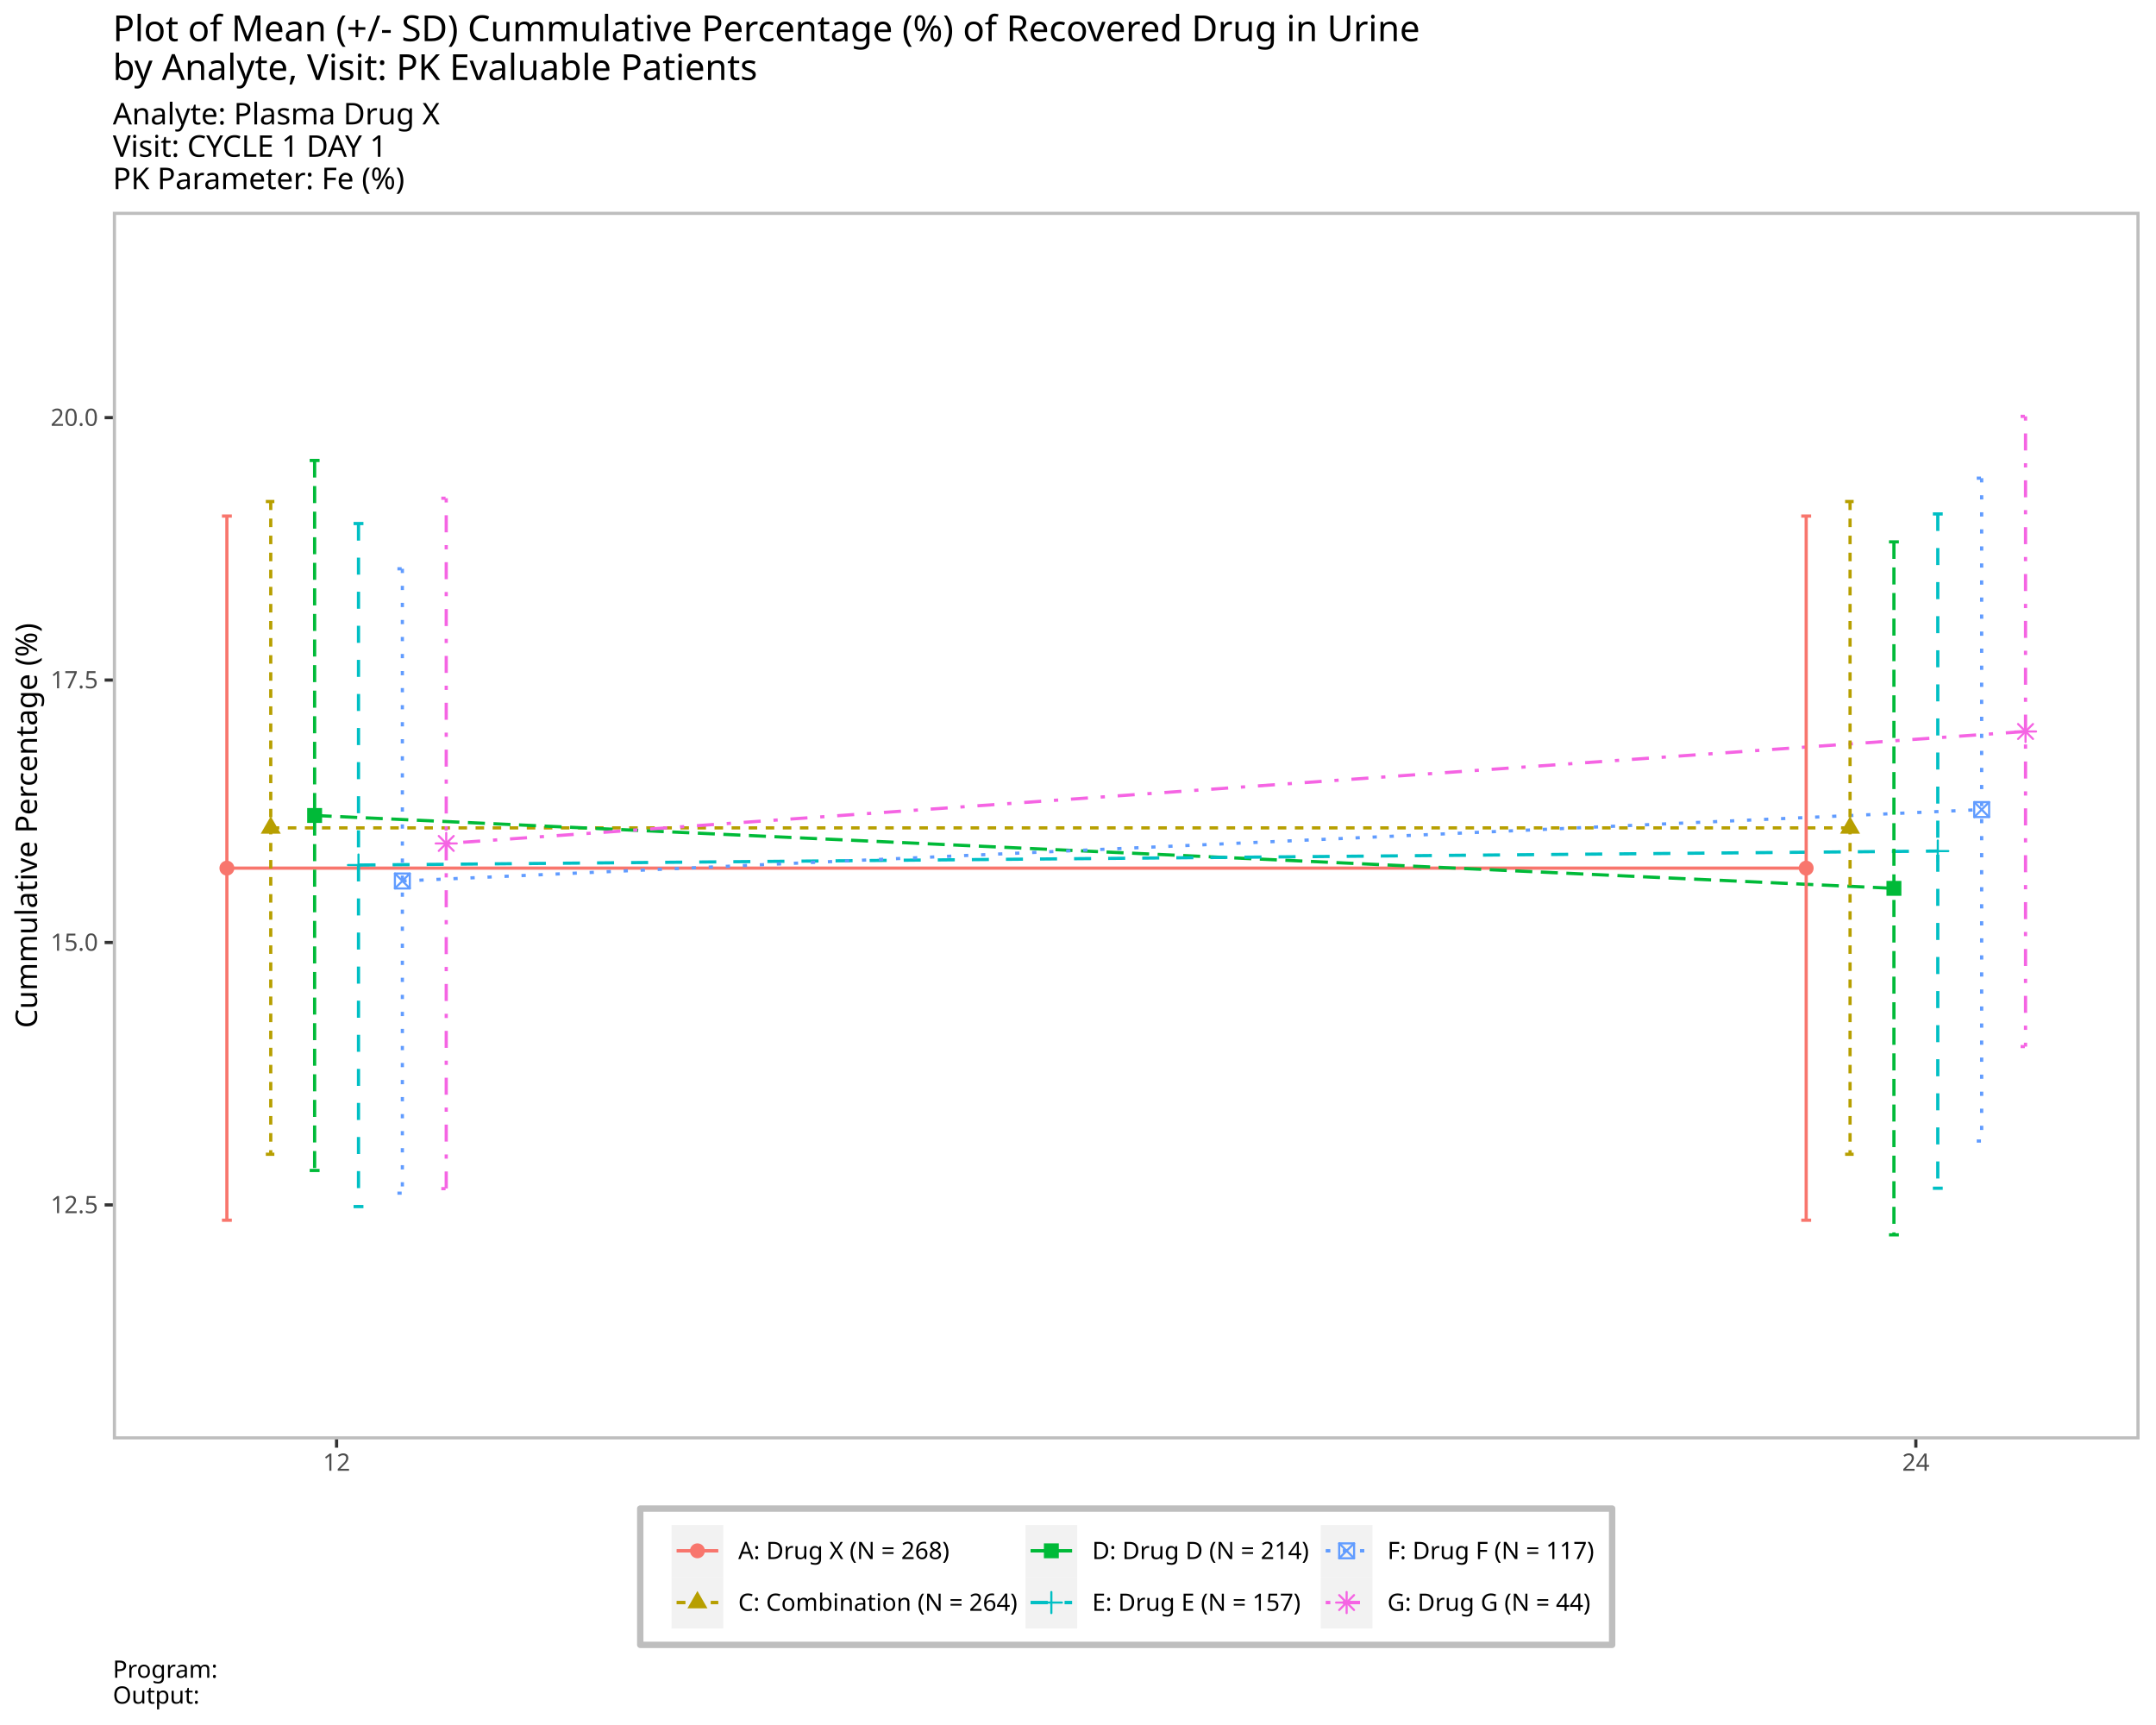
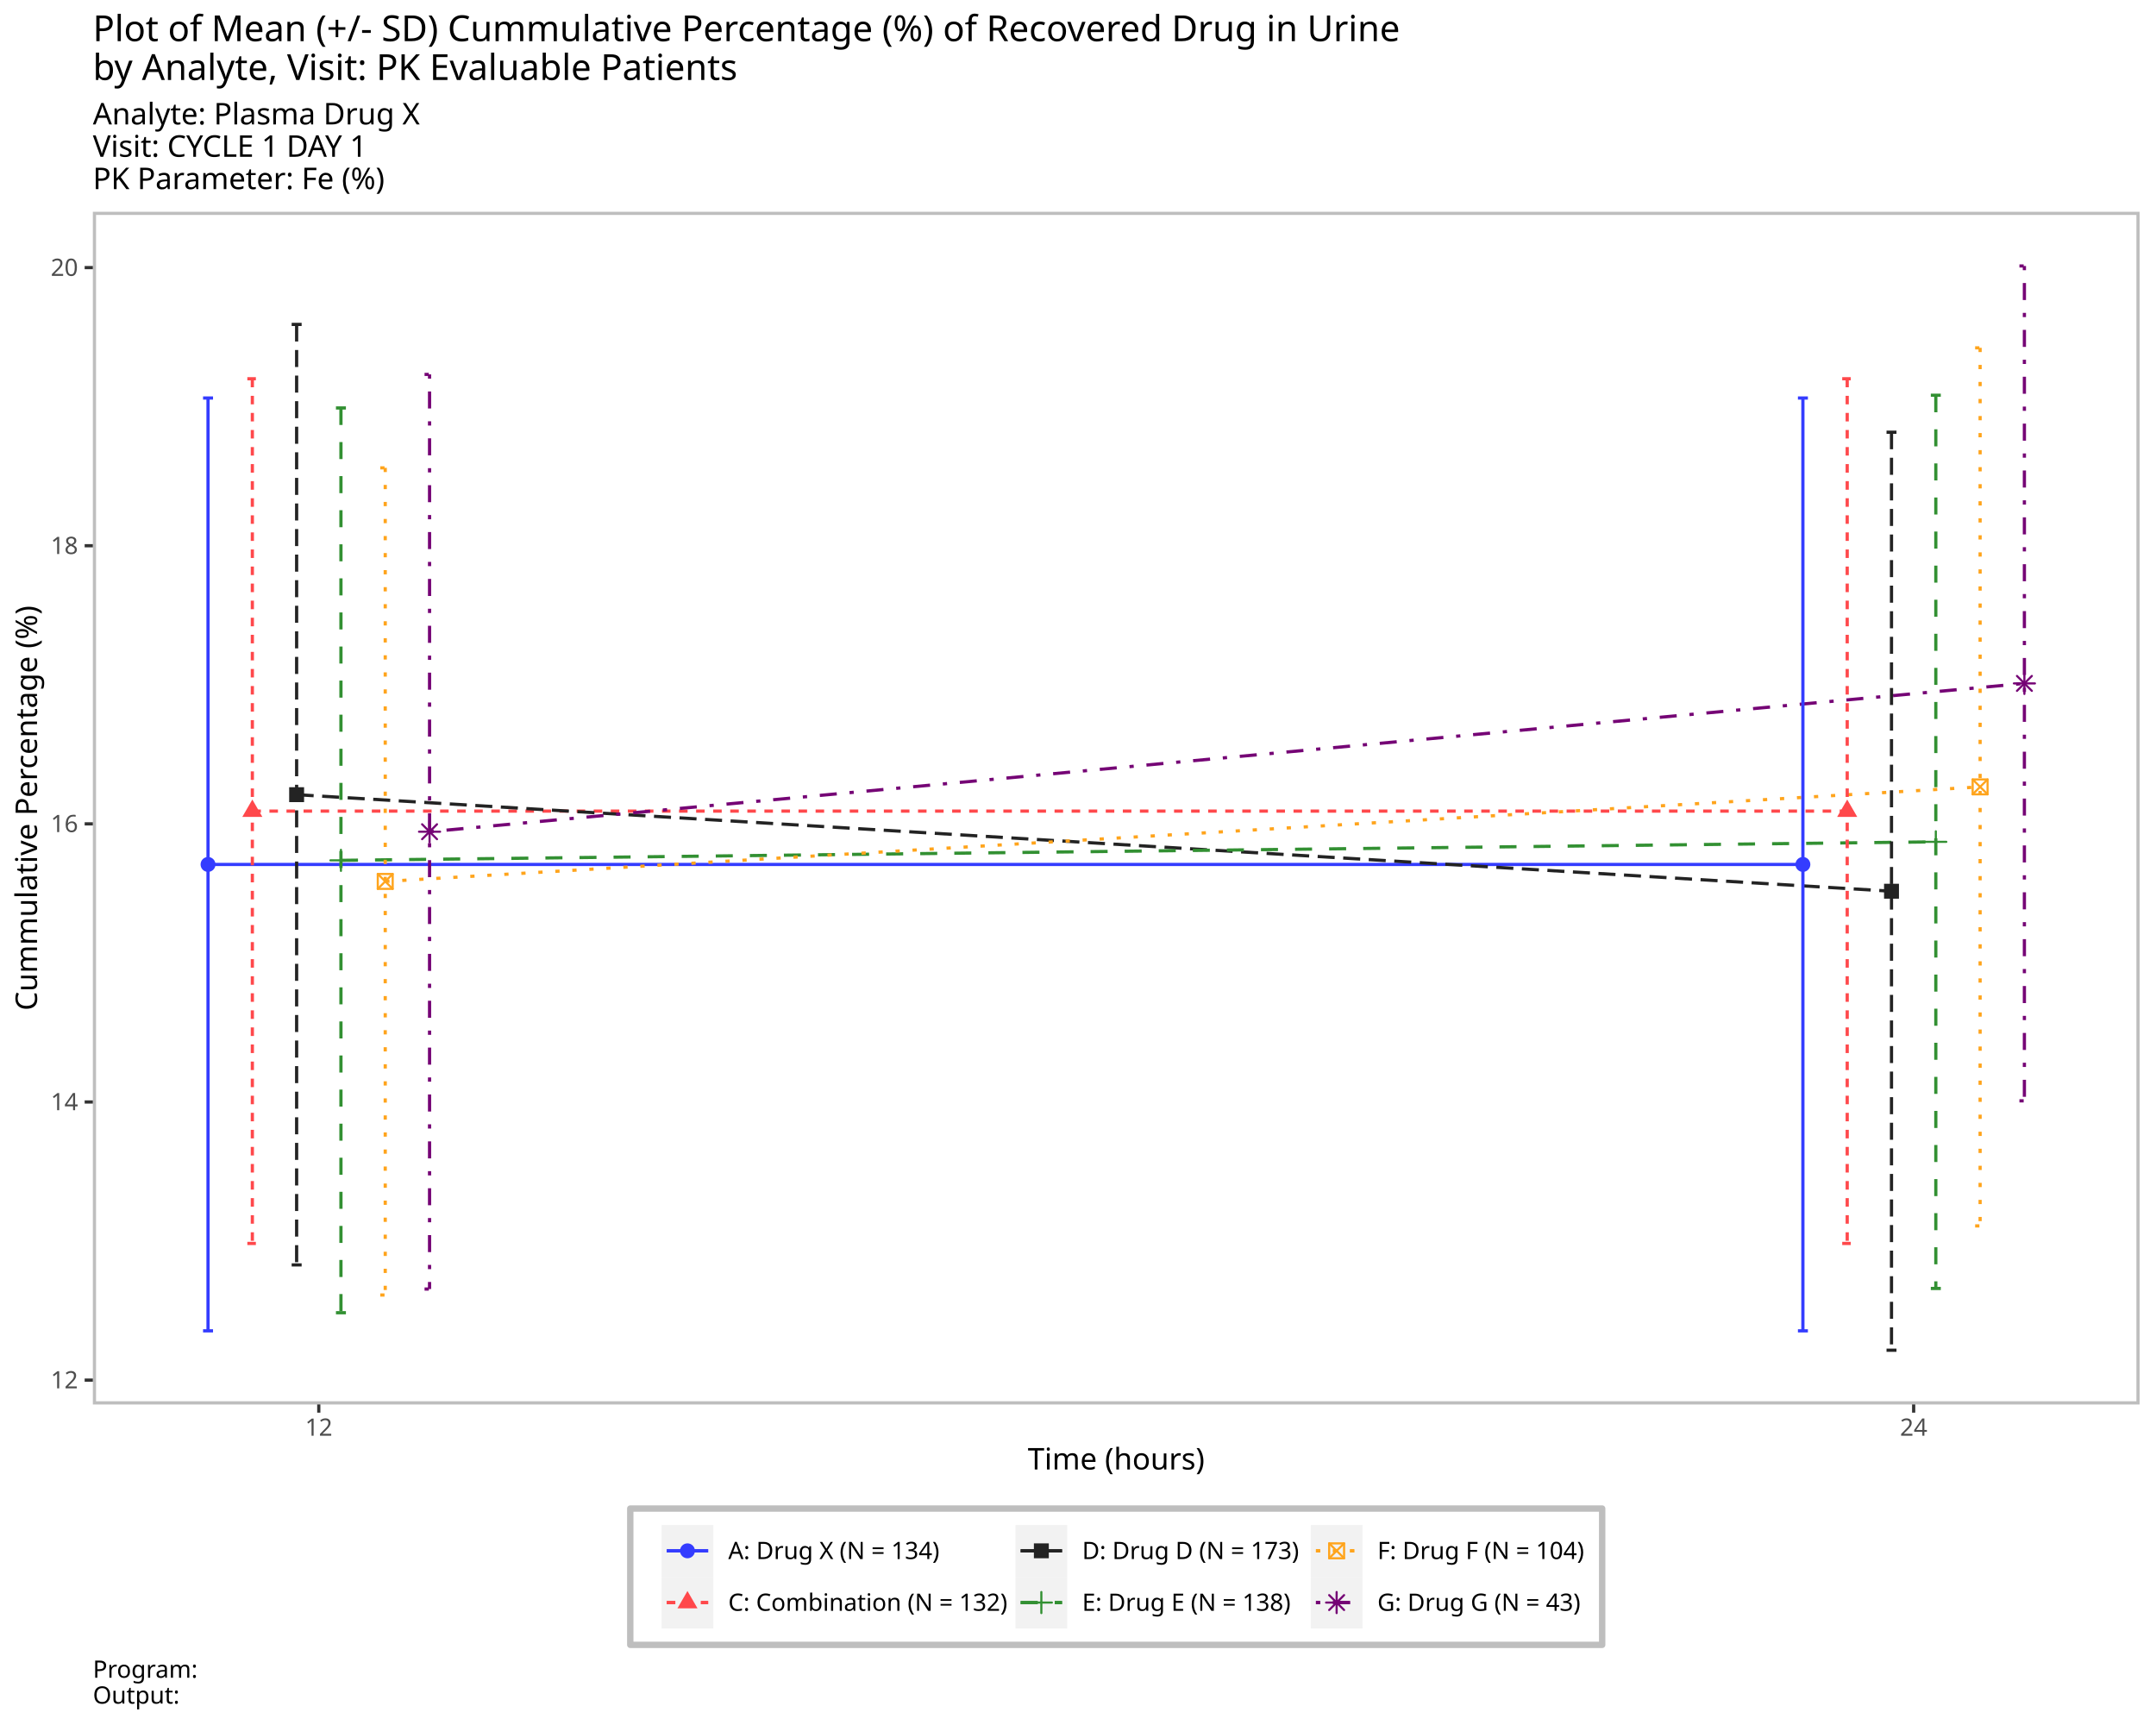
<svg xmlns="http://www.w3.org/2000/svg" class="svglite" data-engine-version="2.0" width="720.00pt" height="576.00pt" viewBox="0 0 720.00 576.00">
  <defs>
    <style type="text/css">
    .svglite line, .svglite polyline, .svglite polygon, .svglite path, .svglite rect, .svglite circle {
      fill: none;
      stroke: #000000;
      stroke-linecap: round;
      stroke-linejoin: round;
      stroke-miterlimit: 10.00;
    }
  </style>
  </defs>
  <rect width="100%" height="100%" style="stroke: none; fill: #FFFFFF;" />
  <defs>
    <clipPath id="cpMC4wMHw3MjAuMDB8MC4wMHw1NzYuMDA=">
      <rect x="0.00" y="0.00" width="720.00" height="576.00" />
    </clipPath>
  </defs>
  <g clip-path="url(#cpMC4wMHw3MjAuMDB8MC4wMHw1NzYuMDA=)">
    <rect x="0.00" y="0.00" width="720.00" height="576.00" style="stroke-width: 1.07; stroke: #FFFFFF; fill: #FFFFFF;" />
  </g>
  <defs>
-     <clipPath id="cpMzcuNjh8NzE0LjUyfDcwLjcxfDQ4MC42Ng==">
-       <rect x="37.68" y="70.71" width="676.84" height="409.95" />
+     <clipPath id="cpMzEuMDF8NzE0LjUyfDcwLjcxfDQ2OC45Ng==">
+       <rect x="31.01" y="70.71" width="683.51" height="398.26" />
    </clipPath>
  </defs>
-   <g clip-path="url(#cpMzcuNjh8NzE0LjUyfDcwLjcxfDQ4MC42Ng==)">
-     <circle cx="75.77" cy="289.88" r="2.49" style="stroke-width: 0.71; stroke: none; fill: #F8766D;" />
-     <circle cx="603.18" cy="289.88" r="2.49" style="stroke-width: 0.71; stroke: none; fill: #F8766D;" />
-     <polygon points="90.42,272.57 93.77,278.38 87.07,278.38 " style="stroke-width: 0.71; stroke: none; fill: #B79F00;" />
-     <polygon points="617.83,272.57 621.18,278.38 614.48,278.38 " style="stroke-width: 0.71; stroke: none; fill: #B79F00;" />
-     <polygon points="102.58,274.79 107.56,274.79 107.56,269.81 102.58,269.81 " style="stroke-width: 0.71; stroke: none; fill: #00BA38;" />
-     <polygon points="629.99,299.12 634.97,299.12 634.97,294.14 629.99,294.14 " style="stroke-width: 0.71; stroke: none; fill: #00BA38;" />
-     <line x1="116.20" y1="288.85" x2="123.24" y2="288.85" style="stroke-width: 0.71; stroke: #00BFC4;" />
-     <line x1="119.72" y1="292.37" x2="119.72" y2="285.33" style="stroke-width: 0.71; stroke: #00BFC4;" />
-     <line x1="643.61" y1="284.18" x2="650.65" y2="284.18" style="stroke-width: 0.71; stroke: #00BFC4;" />
-     <line x1="647.13" y1="287.70" x2="647.13" y2="280.67" style="stroke-width: 0.71; stroke: #00BFC4;" />
-     <rect x="131.88" y="291.68" width="4.98" height="4.98" style="stroke-width: 0.71; stroke: #619CFF;" />
-     <line x1="131.88" y1="296.65" x2="136.86" y2="291.68" style="stroke-width: 0.71; stroke: #619CFF;" />
-     <line x1="131.88" y1="291.68" x2="136.86" y2="296.65" style="stroke-width: 0.71; stroke: #619CFF;" />
-     <rect x="659.29" y="267.84" width="4.98" height="4.98" style="stroke-width: 0.71; stroke: #619CFF;" />
-     <line x1="659.29" y1="272.82" x2="664.27" y2="267.84" style="stroke-width: 0.71; stroke: #619CFF;" />
-     <line x1="659.29" y1="267.84" x2="664.27" y2="272.82" style="stroke-width: 0.71; stroke: #619CFF;" />
-     <line x1="146.53" y1="284.12" x2="151.51" y2="279.15" style="stroke-width: 0.71; stroke: #F564E3;" />
-     <line x1="146.53" y1="279.15" x2="151.51" y2="284.12" style="stroke-width: 0.71; stroke: #F564E3;" />
-     <line x1="145.50" y1="281.64" x2="152.54" y2="281.64" style="stroke-width: 0.71; stroke: #F564E3;" />
-     <line x1="149.02" y1="285.16" x2="149.02" y2="278.12" style="stroke-width: 0.71; stroke: #F564E3;" />
-     <line x1="673.94" y1="246.74" x2="678.92" y2="241.76" style="stroke-width: 0.71; stroke: #F564E3;" />
-     <line x1="673.94" y1="241.76" x2="678.92" y2="246.74" style="stroke-width: 0.71; stroke: #F564E3;" />
-     <line x1="672.91" y1="244.25" x2="679.95" y2="244.25" style="stroke-width: 0.71; stroke: #F564E3;" />
-     <line x1="676.43" y1="247.77" x2="676.43" y2="240.73" style="stroke-width: 0.71; stroke: #F564E3;" />
-     <polyline points="75.77,289.88 603.18,289.88 " style="stroke-width: 1.07; stroke: #F8766D; stroke-linecap: butt;" />
-     <polyline points="90.42,276.44 617.83,276.44 " style="stroke-width: 1.07; stroke: #B79F00; stroke-dasharray: 2.85,2.85; stroke-linecap: butt;" />
-     <polyline points="105.07,272.30 632.48,296.63 " style="stroke-width: 1.07; stroke: #00BA38; stroke-dasharray: 5.69,2.85; stroke-linecap: butt;" />
-     <polyline points="119.72,288.85 647.13,284.18 " style="stroke-width: 1.07; stroke: #00BFC4; stroke-dasharray: 5.69,5.69; stroke-linecap: butt;" />
-     <polyline points="134.37,294.17 661.78,270.33 " style="stroke-width: 1.07; stroke: #619CFF; stroke-dasharray: 1.42,4.27; stroke-linecap: butt;" />
-     <polyline points="149.02,281.64 676.43,244.25 " style="stroke-width: 1.07; stroke: #F564E3; stroke-dasharray: 1.42,4.27,5.69,4.27; stroke-linecap: butt;" />
-     <polyline points="74.12,172.32 77.42,172.32 " style="stroke-width: 1.07; stroke: #F8766D; stroke-linecap: butt;" />
-     <polyline points="75.77,172.32 75.77,407.45 " style="stroke-width: 1.07; stroke: #F8766D; stroke-linecap: butt;" />
-     <polyline points="74.12,407.45 77.42,407.45 " style="stroke-width: 1.07; stroke: #F8766D; stroke-linecap: butt;" />
-     <polyline points="601.53,172.32 604.83,172.32 " style="stroke-width: 1.07; stroke: #F8766D; stroke-linecap: butt;" />
-     <polyline points="603.18,172.32 603.18,407.45 " style="stroke-width: 1.07; stroke: #F8766D; stroke-linecap: butt;" />
-     <polyline points="601.53,407.45 604.83,407.45 " style="stroke-width: 1.07; stroke: #F8766D; stroke-linecap: butt;" />
-     <polyline points="88.77,167.46 92.07,167.46 " style="stroke-width: 1.07; stroke: #B79F00; stroke-dasharray: 2.85,2.85; stroke-linecap: butt;" />
-     <polyline points="90.42,167.46 90.42,385.42 " style="stroke-width: 1.07; stroke: #B79F00; stroke-dasharray: 2.85,2.85; stroke-linecap: butt;" />
-     <polyline points="88.77,385.42 92.07,385.42 " style="stroke-width: 1.07; stroke: #B79F00; stroke-dasharray: 2.85,2.85; stroke-linecap: butt;" />
-     <polyline points="616.18,167.46 619.48,167.46 " style="stroke-width: 1.07; stroke: #B79F00; stroke-dasharray: 2.85,2.85; stroke-linecap: butt;" />
-     <polyline points="617.83,167.46 617.83,385.42 " style="stroke-width: 1.07; stroke: #B79F00; stroke-dasharray: 2.85,2.85; stroke-linecap: butt;" />
-     <polyline points="616.18,385.42 619.48,385.42 " style="stroke-width: 1.07; stroke: #B79F00; stroke-dasharray: 2.85,2.85; stroke-linecap: butt;" />
-     <polyline points="103.42,153.76 106.72,153.76 " style="stroke-width: 1.07; stroke: #00BA38; stroke-dasharray: 5.69,2.85; stroke-linecap: butt;" />
-     <polyline points="105.07,153.76 105.07,390.83 " style="stroke-width: 1.07; stroke: #00BA38; stroke-dasharray: 5.69,2.85; stroke-linecap: butt;" />
-     <polyline points="103.42,390.83 106.72,390.83 " style="stroke-width: 1.07; stroke: #00BA38; stroke-dasharray: 5.69,2.85; stroke-linecap: butt;" />
-     <polyline points="630.83,180.93 634.13,180.93 " style="stroke-width: 1.07; stroke: #00BA38; stroke-dasharray: 5.69,2.85; stroke-linecap: butt;" />
-     <polyline points="632.48,180.93 632.48,412.33 " style="stroke-width: 1.07; stroke: #00BA38; stroke-dasharray: 5.69,2.85; stroke-linecap: butt;" />
-     <polyline points="630.83,412.33 634.13,412.33 " style="stroke-width: 1.07; stroke: #00BA38; stroke-dasharray: 5.69,2.85; stroke-linecap: butt;" />
-     <polyline points="118.07,174.82 121.37,174.82 " style="stroke-width: 1.07; stroke: #00BFC4; stroke-dasharray: 5.69,5.69; stroke-linecap: butt;" />
-     <polyline points="119.72,174.82 119.72,402.89 " style="stroke-width: 1.07; stroke: #00BFC4; stroke-dasharray: 5.69,5.69; stroke-linecap: butt;" />
-     <polyline points="118.07,402.89 121.37,402.89 " style="stroke-width: 1.07; stroke: #00BFC4; stroke-dasharray: 5.69,5.69; stroke-linecap: butt;" />
-     <polyline points="645.48,171.61 648.78,171.61 " style="stroke-width: 1.07; stroke: #00BFC4; stroke-dasharray: 5.69,5.69; stroke-linecap: butt;" />
-     <polyline points="647.13,171.61 647.13,396.76 " style="stroke-width: 1.07; stroke: #00BFC4; stroke-dasharray: 5.69,5.69; stroke-linecap: butt;" />
-     <polyline points="645.48,396.76 648.78,396.76 " style="stroke-width: 1.07; stroke: #00BFC4; stroke-dasharray: 5.69,5.69; stroke-linecap: butt;" />
-     <polyline points="132.72,189.92 136.02,189.92 " style="stroke-width: 1.07; stroke: #619CFF; stroke-dasharray: 1.42,4.27; stroke-linecap: butt;" />
-     <polyline points="134.37,189.92 134.37,398.41 " style="stroke-width: 1.07; stroke: #619CFF; stroke-dasharray: 1.42,4.27; stroke-linecap: butt;" />
-     <polyline points="132.72,398.41 136.02,398.41 " style="stroke-width: 1.07; stroke: #619CFF; stroke-dasharray: 1.42,4.27; stroke-linecap: butt;" />
-     <polyline points="660.13,159.67 663.43,159.67 " style="stroke-width: 1.07; stroke: #619CFF; stroke-dasharray: 1.42,4.27; stroke-linecap: butt;" />
-     <polyline points="661.78,159.67 661.78,381.00 " style="stroke-width: 1.07; stroke: #619CFF; stroke-dasharray: 1.42,4.27; stroke-linecap: butt;" />
-     <polyline points="660.13,381.00 663.43,381.00 " style="stroke-width: 1.07; stroke: #619CFF; stroke-dasharray: 1.42,4.27; stroke-linecap: butt;" />
-     <polyline points="147.37,166.37 150.67,166.37 " style="stroke-width: 1.07; stroke: #F564E3; stroke-dasharray: 1.42,4.27,5.69,4.27; stroke-linecap: butt;" />
-     <polyline points="149.02,166.37 149.02,396.90 " style="stroke-width: 1.07; stroke: #F564E3; stroke-dasharray: 1.42,4.27,5.69,4.27; stroke-linecap: butt;" />
-     <polyline points="147.37,396.90 150.67,396.90 " style="stroke-width: 1.07; stroke: #F564E3; stroke-dasharray: 1.42,4.27,5.69,4.27; stroke-linecap: butt;" />
-     <polyline points="674.78,139.03 678.08,139.03 " style="stroke-width: 1.07; stroke: #F564E3; stroke-dasharray: 1.42,4.27,5.69,4.27; stroke-linecap: butt;" />
-     <polyline points="676.43,139.03 676.43,349.47 " style="stroke-width: 1.07; stroke: #F564E3; stroke-dasharray: 1.42,4.27,5.69,4.27; stroke-linecap: butt;" />
-     <polyline points="674.78,349.47 678.08,349.47 " style="stroke-width: 1.07; stroke: #F564E3; stroke-dasharray: 1.42,4.27,5.69,4.27; stroke-linecap: butt;" />
-     <rect x="37.68" y="70.71" width="676.84" height="409.95" style="stroke-width: 2.13; stroke: #BEBEBE;" />
+   <g clip-path="url(#cpMzEuMDF8NzE0LjUyfDcwLjcxfDQ2OC45Ng==)">
+     <circle cx="69.47" cy="288.65" r="2.49" style="stroke-width: 0.71; stroke: none; fill: #343CFF;" />
+     <circle cx="602.08" cy="288.65" r="2.49" style="stroke-width: 0.71; stroke: none; fill: #343CFF;" />
+     <polygon points="84.27,266.97 87.62,272.77 80.92,272.77 " style="stroke-width: 0.71; stroke: none; fill: #FF484B;" />
+     <polygon points="616.88,266.97 620.23,272.77 613.52,272.77 " style="stroke-width: 0.71; stroke: none; fill: #FF484B;" />
+     <polygon points="96.57,267.84 101.55,267.84 101.55,262.86 96.57,262.86 " style="stroke-width: 0.71; stroke: none; fill: #232323;" />
+     <polygon points="629.18,300.08 634.16,300.08 634.16,295.10 629.18,295.10 " style="stroke-width: 0.71; stroke: none; fill: #232323;" />
+     <line x1="110.34" y1="287.28" x2="117.38" y2="287.28" style="stroke-width: 0.71; stroke: #329032;" />
+     <line x1="113.86" y1="290.80" x2="113.86" y2="283.76" style="stroke-width: 0.71; stroke: #329032;" />
+     <line x1="642.95" y1="281.10" x2="649.98" y2="281.10" style="stroke-width: 0.71; stroke: #329032;" />
+     <line x1="646.47" y1="284.62" x2="646.47" y2="277.58" style="stroke-width: 0.71; stroke: #329032;" />
+     <rect x="126.16" y="291.83" width="4.98" height="4.98" style="stroke-width: 0.71; stroke: #FFA41C;" />
+     <line x1="126.16" y1="296.81" x2="131.14" y2="291.83" style="stroke-width: 0.71; stroke: #FFA41C;" />
+     <line x1="126.16" y1="291.83" x2="131.14" y2="296.81" style="stroke-width: 0.71; stroke: #FFA41C;" />
+     <rect x="658.77" y="260.26" width="4.98" height="4.98" style="stroke-width: 0.71; stroke: #FFA41C;" />
+     <line x1="658.77" y1="265.23" x2="663.75" y2="260.26" style="stroke-width: 0.71; stroke: #FFA41C;" />
+     <line x1="658.77" y1="260.26" x2="663.75" y2="265.23" style="stroke-width: 0.71; stroke: #FFA41C;" />
+     <line x1="140.96" y1="280.21" x2="145.94" y2="275.23" style="stroke-width: 0.71; stroke: #750375;" />
+     <line x1="140.96" y1="275.23" x2="145.94" y2="280.21" style="stroke-width: 0.71; stroke: #750375;" />
+     <line x1="139.93" y1="277.72" x2="146.97" y2="277.72" style="stroke-width: 0.71; stroke: #750375;" />
+     <line x1="143.45" y1="281.24" x2="143.45" y2="274.20" style="stroke-width: 0.71; stroke: #750375;" />
+     <line x1="673.57" y1="230.69" x2="678.54" y2="225.71" style="stroke-width: 0.71; stroke: #750375;" />
+     <line x1="673.57" y1="225.71" x2="678.54" y2="230.69" style="stroke-width: 0.71; stroke: #750375;" />
+     <line x1="672.54" y1="228.20" x2="679.57" y2="228.20" style="stroke-width: 0.71; stroke: #750375;" />
+     <line x1="676.05" y1="231.72" x2="676.05" y2="224.68" style="stroke-width: 0.71; stroke: #750375;" />
+     <polyline points="69.47,288.65 602.08,288.65 " style="stroke-width: 1.07; stroke: #343CFF; stroke-linecap: butt;" />
+     <polyline points="84.27,270.84 616.88,270.84 " style="stroke-width: 1.07; stroke: #FF484B; stroke-dasharray: 2.85,2.85; stroke-linecap: butt;" />
+     <polyline points="99.06,265.35 631.67,297.59 " style="stroke-width: 1.07; stroke: #232323; stroke-dasharray: 5.69,2.85; stroke-linecap: butt;" />
+     <polyline points="113.86,287.28 646.47,281.10 " style="stroke-width: 1.07; stroke: #329032; stroke-dasharray: 5.69,5.69; stroke-linecap: butt;" />
+     <polyline points="128.65,294.32 661.26,262.75 " style="stroke-width: 1.07; stroke: #FFA41C; stroke-dasharray: 1.42,4.27; stroke-linecap: butt;" />
+     <polyline points="143.45,277.72 676.05,228.20 " style="stroke-width: 1.07; stroke: #750375; stroke-dasharray: 1.42,4.27,5.69,4.27; stroke-linecap: butt;" />
+     <polyline points="67.81,132.90 71.14,132.90 " style="stroke-width: 1.07; stroke: #343CFF; stroke-linecap: butt;" />
+     <polyline points="69.47,132.90 69.47,444.39 " style="stroke-width: 1.07; stroke: #343CFF; stroke-linecap: butt;" />
+     <polyline points="67.81,444.39 71.14,444.39 " style="stroke-width: 1.07; stroke: #343CFF; stroke-linecap: butt;" />
+     <polyline points="600.42,132.90 603.75,132.90 " style="stroke-width: 1.07; stroke: #343CFF; stroke-linecap: butt;" />
+     <polyline points="602.08,132.90 602.08,444.39 " style="stroke-width: 1.07; stroke: #343CFF; stroke-linecap: butt;" />
+     <polyline points="600.42,444.39 603.75,444.39 " style="stroke-width: 1.07; stroke: #343CFF; stroke-linecap: butt;" />
+     <polyline points="82.60,126.47 85.93,126.47 " style="stroke-width: 1.07; stroke: #FF484B; stroke-dasharray: 2.85,2.85; stroke-linecap: butt;" />
+     <polyline points="84.27,126.47 84.27,415.20 " style="stroke-width: 1.07; stroke: #FF484B; stroke-dasharray: 2.85,2.85; stroke-linecap: butt;" />
+     <polyline points="82.60,415.20 85.93,415.20 " style="stroke-width: 1.07; stroke: #FF484B; stroke-dasharray: 2.85,2.85; stroke-linecap: butt;" />
+     <polyline points="615.21,126.47 618.54,126.47 " style="stroke-width: 1.07; stroke: #FF484B; stroke-dasharray: 2.85,2.85; stroke-linecap: butt;" />
+     <polyline points="616.88,126.47 616.88,415.20 " style="stroke-width: 1.07; stroke: #FF484B; stroke-dasharray: 2.85,2.85; stroke-linecap: butt;" />
+     <polyline points="615.21,415.20 618.54,415.20 " style="stroke-width: 1.07; stroke: #FF484B; stroke-dasharray: 2.85,2.85; stroke-linecap: butt;" />
+     <polyline points="97.40,108.33 100.73,108.33 " style="stroke-width: 1.07; stroke: #232323; stroke-dasharray: 5.69,2.85; stroke-linecap: butt;" />
+     <polyline points="99.06,108.33 99.06,422.37 " style="stroke-width: 1.07; stroke: #232323; stroke-dasharray: 5.69,2.85; stroke-linecap: butt;" />
+     <polyline points="97.40,422.37 100.73,422.37 " style="stroke-width: 1.07; stroke: #232323; stroke-dasharray: 5.69,2.85; stroke-linecap: butt;" />
+     <polyline points="630.01,144.32 633.33,144.32 " style="stroke-width: 1.07; stroke: #232323; stroke-dasharray: 5.69,2.85; stroke-linecap: butt;" />
+     <polyline points="631.67,144.32 631.67,450.86 " style="stroke-width: 1.07; stroke: #232323; stroke-dasharray: 5.69,2.85; stroke-linecap: butt;" />
+     <polyline points="630.01,450.86 633.33,450.86 " style="stroke-width: 1.07; stroke: #232323; stroke-dasharray: 5.69,2.85; stroke-linecap: butt;" />
+     <polyline points="112.19,136.22 115.52,136.22 " style="stroke-width: 1.07; stroke: #329032; stroke-dasharray: 5.69,5.69; stroke-linecap: butt;" />
+     <polyline points="113.86,136.22 113.86,438.34 " style="stroke-width: 1.07; stroke: #329032; stroke-dasharray: 5.69,5.69; stroke-linecap: butt;" />
+     <polyline points="112.19,438.34 115.52,438.34 " style="stroke-width: 1.07; stroke: #329032; stroke-dasharray: 5.69,5.69; stroke-linecap: butt;" />
+     <polyline points="644.80,131.97 648.13,131.97 " style="stroke-width: 1.07; stroke: #329032; stroke-dasharray: 5.69,5.69; stroke-linecap: butt;" />
+     <polyline points="646.47,131.97 646.47,430.23 " style="stroke-width: 1.07; stroke: #329032; stroke-dasharray: 5.69,5.69; stroke-linecap: butt;" />
+     <polyline points="644.80,430.23 648.13,430.23 " style="stroke-width: 1.07; stroke: #329032; stroke-dasharray: 5.69,5.69; stroke-linecap: butt;" />
+     <polyline points="126.99,156.22 130.32,156.22 " style="stroke-width: 1.07; stroke: #FFA41C; stroke-dasharray: 1.42,4.27; stroke-linecap: butt;" />
+     <polyline points="128.65,156.22 128.65,432.42 " style="stroke-width: 1.07; stroke: #FFA41C; stroke-dasharray: 1.42,4.27; stroke-linecap: butt;" />
+     <polyline points="126.99,432.42 130.32,432.42 " style="stroke-width: 1.07; stroke: #FFA41C; stroke-dasharray: 1.42,4.27; stroke-linecap: butt;" />
+     <polyline points="659.60,116.15 662.92,116.15 " style="stroke-width: 1.07; stroke: #FFA41C; stroke-dasharray: 1.42,4.27; stroke-linecap: butt;" />
+     <polyline points="661.26,116.15 661.26,409.35 " style="stroke-width: 1.07; stroke: #FFA41C; stroke-dasharray: 1.42,4.27; stroke-linecap: butt;" />
+     <polyline points="659.60,409.35 662.92,409.35 " style="stroke-width: 1.07; stroke: #FFA41C; stroke-dasharray: 1.42,4.27; stroke-linecap: butt;" />
+     <polyline points="141.78,125.02 145.11,125.02 " style="stroke-width: 1.07; stroke: #750375; stroke-dasharray: 1.42,4.27,5.69,4.27; stroke-linecap: butt;" />
+     <polyline points="143.45,125.02 143.45,430.42 " style="stroke-width: 1.07; stroke: #750375; stroke-dasharray: 1.42,4.27,5.69,4.27; stroke-linecap: butt;" />
+     <polyline points="141.78,430.42 145.11,430.42 " style="stroke-width: 1.07; stroke: #750375; stroke-dasharray: 1.42,4.27,5.69,4.27; stroke-linecap: butt;" />
+     <polyline points="674.39,88.81 677.72,88.81 " style="stroke-width: 1.07; stroke: #750375; stroke-dasharray: 1.42,4.27,5.69,4.27; stroke-linecap: butt;" />
+     <polyline points="676.05,88.81 676.05,367.59 " style="stroke-width: 1.07; stroke: #750375; stroke-dasharray: 1.42,4.27,5.69,4.27; stroke-linecap: butt;" />
+     <polyline points="674.39,367.59 677.72,367.59 " style="stroke-width: 1.07; stroke: #750375; stroke-dasharray: 1.42,4.27,5.69,4.27; stroke-linecap: butt;" />
+     <rect x="31.01" y="70.71" width="683.51" height="398.26" style="stroke-width: 2.13; stroke: #BEBEBE;" />
  </g>
  <g clip-path="url(#cpMC4wMHw3MjAuMDB8MC4wMHw1NzYuMDA=)">
-     <text x="32.75" y="405.09" text-anchor="end" style="font-size: 8.00px; fill: #4D4D4D; font-family: sans;" textLength="15.57px" lengthAdjust="spacingAndGlyphs">12.5</text>
-     <text x="32.75" y="317.46" text-anchor="end" style="font-size: 8.00px; fill: #4D4D4D; font-family: sans;" textLength="15.57px" lengthAdjust="spacingAndGlyphs">15.0</text>
-     <text x="32.75" y="229.83" text-anchor="end" style="font-size: 8.00px; fill: #4D4D4D; font-family: sans;" textLength="15.57px" lengthAdjust="spacingAndGlyphs">17.5</text>
-     <text x="32.75" y="142.20" text-anchor="end" style="font-size: 8.00px; fill: #4D4D4D; font-family: sans;" textLength="15.57px" lengthAdjust="spacingAndGlyphs">20.0</text>
-     <polyline points="34.94,402.34 37.68,402.34 " style="stroke-width: 1.07; stroke: #333333; stroke-linecap: butt;" />
-     <polyline points="34.94,314.71 37.68,314.71 " style="stroke-width: 1.07; stroke: #333333; stroke-linecap: butt;" />
-     <polyline points="34.94,227.08 37.68,227.08 " style="stroke-width: 1.07; stroke: #333333; stroke-linecap: butt;" />
-     <polyline points="34.94,139.45 37.68,139.45 " style="stroke-width: 1.07; stroke: #333333; stroke-linecap: butt;" />
-     <polyline points="112.40,483.40 112.40,480.66 " style="stroke-width: 1.07; stroke: #333333; stroke-linecap: butt;" />
-     <polyline points="639.80,483.40 639.80,480.66 " style="stroke-width: 1.07; stroke: #333333; stroke-linecap: butt;" />
-     <text x="112.40" y="491.10" text-anchor="middle" style="font-size: 8.00px; fill: #4D4D4D; font-family: sans;" textLength="8.90px" lengthAdjust="spacingAndGlyphs">12</text>
-     <text x="639.80" y="491.10" text-anchor="middle" style="font-size: 8.00px; fill: #4D4D4D; font-family: sans;" textLength="8.90px" lengthAdjust="spacingAndGlyphs">24</text>
-     <text transform="translate(12.36,275.68) rotate(-90)" text-anchor="middle" style="font-size: 10.00px; font-family: sans;" textLength="130.63px" lengthAdjust="spacingAndGlyphs">Cummulative Percentage (%)</text>
-     <rect x="213.81" y="503.72" width="324.57" height="45.52" style="stroke-width: 2.13; stroke: #BEBEBE;" />
-     <rect x="224.27" y="509.20" width="17.28" height="17.28" style="stroke-width: 1.07; stroke: none; fill: #F2F2F2;" />
-     <circle cx="232.91" cy="517.84" r="2.49" style="stroke-width: 0.71; stroke: none; fill: #F8766D;" />
-     <line x1="226.00" y1="517.84" x2="239.83" y2="517.84" style="stroke-width: 1.07; stroke: #F8766D; stroke-linecap: butt;" />
-     <line x1="226.00" y1="517.84" x2="239.83" y2="517.84" style="stroke-width: 1.07; stroke: #F8766D; stroke-linecap: butt;" />
-     <rect x="224.27" y="526.48" width="17.28" height="17.28" style="stroke-width: 1.07; stroke: none; fill: #F2F2F2;" />
-     <polygon points="232.91,531.25 236.26,537.05 229.56,537.05 " style="stroke-width: 0.71; stroke: none; fill: #B79F00;" />
-     <line x1="226.00" y1="535.12" x2="239.83" y2="535.12" style="stroke-width: 1.07; stroke: #B79F00; stroke-dasharray: 2.85,2.85; stroke-linecap: butt;" />
-     <line x1="226.00" y1="535.12" x2="239.83" y2="535.12" style="stroke-width: 1.07; stroke: #B79F00; stroke-dasharray: 2.85,2.85; stroke-linecap: butt;" />
-     <rect x="342.46" y="509.20" width="17.28" height="17.28" style="stroke-width: 1.07; stroke: none; fill: #F2F2F2;" />
-     <polygon points="348.61,520.32 353.59,520.32 353.59,515.35 348.61,515.35 " style="stroke-width: 0.71; stroke: none; fill: #00BA38;" />
-     <line x1="344.19" y1="517.84" x2="358.01" y2="517.84" style="stroke-width: 1.07; stroke: #00BA38; stroke-dasharray: 5.69,2.85; stroke-linecap: butt;" />
-     <line x1="344.19" y1="517.84" x2="358.01" y2="517.84" style="stroke-width: 1.07; stroke: #00BA38; stroke-dasharray: 5.69,2.85; stroke-linecap: butt;" />
-     <rect x="342.46" y="526.48" width="17.28" height="17.28" style="stroke-width: 1.07; stroke: none; fill: #F2F2F2;" />
-     <line x1="347.58" y1="535.12" x2="354.62" y2="535.12" style="stroke-width: 0.71; stroke: #00BFC4;" />
-     <line x1="351.10" y1="538.63" x2="351.10" y2="531.60" style="stroke-width: 0.71; stroke: #00BFC4;" />
-     <line x1="344.19" y1="535.12" x2="358.01" y2="535.12" style="stroke-width: 1.07; stroke: #00BFC4; stroke-dasharray: 5.69,5.69; stroke-linecap: butt;" />
-     <line x1="344.19" y1="535.12" x2="358.01" y2="535.12" style="stroke-width: 1.07; stroke: #00BFC4; stroke-dasharray: 5.69,5.69; stroke-linecap: butt;" />
-     <rect x="441.07" y="509.20" width="17.28" height="17.28" style="stroke-width: 1.07; stroke: none; fill: #F2F2F2;" />
-     <rect x="447.22" y="515.35" width="4.98" height="4.98" style="stroke-width: 0.71; stroke: #619CFF;" />
-     <line x1="447.22" y1="520.32" x2="452.19" y2="515.35" style="stroke-width: 0.71; stroke: #619CFF;" />
-     <line x1="447.22" y1="515.35" x2="452.19" y2="520.32" style="stroke-width: 0.71; stroke: #619CFF;" />
-     <line x1="442.79" y1="517.84" x2="456.62" y2="517.84" style="stroke-width: 1.07; stroke: #619CFF; stroke-dasharray: 1.42,4.27; stroke-linecap: butt;" />
-     <line x1="442.79" y1="517.84" x2="456.62" y2="517.84" style="stroke-width: 1.07; stroke: #619CFF; stroke-dasharray: 1.42,4.27; stroke-linecap: butt;" />
-     <rect x="441.07" y="526.48" width="17.28" height="17.28" style="stroke-width: 1.07; stroke: none; fill: #F2F2F2;" />
-     <line x1="447.22" y1="537.60" x2="452.19" y2="532.63" style="stroke-width: 0.71; stroke: #F564E3;" />
-     <line x1="447.22" y1="532.63" x2="452.19" y2="537.60" style="stroke-width: 0.71; stroke: #F564E3;" />
-     <line x1="446.19" y1="535.12" x2="453.23" y2="535.12" style="stroke-width: 0.71; stroke: #F564E3;" />
-     <line x1="449.71" y1="538.63" x2="449.71" y2="531.60" style="stroke-width: 0.71; stroke: #F564E3;" />
-     <line x1="442.79" y1="535.12" x2="456.62" y2="535.12" style="stroke-width: 1.07; stroke: #F564E3; stroke-dasharray: 1.42,4.27,5.69,4.27; stroke-linecap: butt;" />
-     <line x1="442.79" y1="535.12" x2="456.62" y2="535.12" style="stroke-width: 1.07; stroke: #F564E3; stroke-dasharray: 1.42,4.27,5.69,4.27; stroke-linecap: butt;" />
-     <text x="246.53" y="520.59" style="font-size: 8.00px; font-family: sans;" textLength="70.48px" lengthAdjust="spacingAndGlyphs">A: Drug X (N = 268)</text>
-     <text x="246.53" y="537.87" style="font-size: 8.00px; font-family: sans;" textLength="90.94px" lengthAdjust="spacingAndGlyphs">C: Combination (N = 264)</text>
-     <text x="364.72" y="520.59" style="font-size: 8.00px; font-family: sans;" textLength="71.37px" lengthAdjust="spacingAndGlyphs">D: Drug D (N = 214)</text>
-     <text x="364.72" y="537.87" style="font-size: 8.00px; font-family: sans;" textLength="70.48px" lengthAdjust="spacingAndGlyphs">E: Drug E (N = 157)</text>
-     <text x="463.33" y="520.59" style="font-size: 8.00px; font-family: sans;" textLength="69.58px" lengthAdjust="spacingAndGlyphs">F: Drug F (N = 117)</text>
-     <text x="463.33" y="537.87" style="font-size: 8.00px; font-family: sans;" textLength="67.81px" lengthAdjust="spacingAndGlyphs">G: Drug G (N = 44)</text>
-     <text x="37.68" y="41.55" style="font-size: 10.00px; font-family: sans;" textLength="108.95px" lengthAdjust="spacingAndGlyphs">Analyte: Plasma Drug X </text>
-     <text x="37.68" y="52.35" style="font-size: 10.00px; font-family: sans;" textLength="100.61px" lengthAdjust="spacingAndGlyphs">Visit: CYCLE 1 DAY 1 </text>
-     <text x="37.68" y="63.15" style="font-size: 10.00px; font-family: sans;" textLength="98.37px" lengthAdjust="spacingAndGlyphs">PK Parameter: Fe (%)</text>
-     <text x="37.68" y="13.74" style="font-size: 12.00px; font-family: sans;" textLength="425.22px" lengthAdjust="spacingAndGlyphs">Plot of Mean (+/- SD) Cummulative Percentage (%) of Recovered Drug in Urine </text>
-     <text x="37.68" y="26.70" style="font-size: 12.00px; font-family: sans;" textLength="210.81px" lengthAdjust="spacingAndGlyphs">by Analyte, Visit: PK Evaluable Patients</text>
-     <text x="37.68" y="560.22" style="font-size: 8.00px; font-family: sans;" textLength="35.13px" lengthAdjust="spacingAndGlyphs">Program: </text>
-     <text x="37.68" y="568.86" style="font-size: 8.00px; font-family: sans;" textLength="26.24px" lengthAdjust="spacingAndGlyphs">Output:</text>
+     <text x="26.08" y="463.59" text-anchor="end" style="font-size: 8.00px; fill: #4D4D4D; font-family: sans;" textLength="8.90px" lengthAdjust="spacingAndGlyphs">12</text>
+     <text x="26.08" y="370.72" text-anchor="end" style="font-size: 8.00px; fill: #4D4D4D; font-family: sans;" textLength="8.90px" lengthAdjust="spacingAndGlyphs">14</text>
+     <text x="26.08" y="277.85" text-anchor="end" style="font-size: 8.00px; fill: #4D4D4D; font-family: sans;" textLength="8.90px" lengthAdjust="spacingAndGlyphs">16</text>
+     <text x="26.08" y="184.99" text-anchor="end" style="font-size: 8.00px; fill: #4D4D4D; font-family: sans;" textLength="8.90px" lengthAdjust="spacingAndGlyphs">18</text>
+     <text x="26.08" y="92.12" text-anchor="end" style="font-size: 8.00px; fill: #4D4D4D; font-family: sans;" textLength="8.90px" lengthAdjust="spacingAndGlyphs">20</text>
+     <polyline points="28.27,460.84 31.01,460.84 " style="stroke-width: 1.07; stroke: #333333; stroke-linecap: butt;" />
+     <polyline points="28.27,367.97 31.01,367.97 " style="stroke-width: 1.07; stroke: #333333; stroke-linecap: butt;" />
+     <polyline points="28.27,275.10 31.01,275.10 " style="stroke-width: 1.07; stroke: #333333; stroke-linecap: butt;" />
+     <polyline points="28.27,182.23 31.01,182.23 " style="stroke-width: 1.07; stroke: #333333; stroke-linecap: butt;" />
+     <polyline points="28.27,89.36 31.01,89.36 " style="stroke-width: 1.07; stroke: #333333; stroke-linecap: butt;" />
+     <polyline points="106.46,471.70 106.46,468.96 " style="stroke-width: 1.07; stroke: #333333; stroke-linecap: butt;" />
+     <polyline points="639.07,471.70 639.07,468.96 " style="stroke-width: 1.07; stroke: #333333; stroke-linecap: butt;" />
+     <text x="106.46" y="479.40" text-anchor="middle" style="font-size: 8.00px; fill: #4D4D4D; font-family: sans;" textLength="8.90px" lengthAdjust="spacingAndGlyphs">12</text>
+     <text x="639.07" y="479.40" text-anchor="middle" style="font-size: 8.00px; fill: #4D4D4D; font-family: sans;" textLength="8.90px" lengthAdjust="spacingAndGlyphs">24</text>
+     <text x="372.76" y="490.68" text-anchor="middle" style="font-size: 10.00px; font-family: sans;" textLength="56.68px" lengthAdjust="spacingAndGlyphs">Time (hours)</text>
+     <text transform="translate(12.36,269.83) rotate(-90)" text-anchor="middle" style="font-size: 10.00px; font-family: sans;" textLength="130.63px" lengthAdjust="spacingAndGlyphs">Cummulative Percentage (%)</text>
+     <rect x="210.48" y="503.72" width="324.57" height="45.52" style="stroke-width: 2.13; stroke: #BEBEBE;" />
+     <rect x="220.94" y="509.20" width="17.28" height="17.28" style="stroke-width: 1.07; stroke: none; fill: #F2F2F2;" />
+     <circle cx="229.58" cy="517.84" r="2.49" style="stroke-width: 0.71; stroke: none; fill: #343CFF;" />
+     <line x1="222.67" y1="517.84" x2="236.49" y2="517.84" style="stroke-width: 1.07; stroke: #343CFF; stroke-linecap: butt;" />
+     <line x1="222.67" y1="517.84" x2="236.49" y2="517.84" style="stroke-width: 1.07; stroke: #343CFF; stroke-linecap: butt;" />
+     <rect x="220.94" y="526.48" width="17.28" height="17.28" style="stroke-width: 1.07; stroke: none; fill: #F2F2F2;" />
+     <polygon points="229.58,531.25 232.93,537.05 226.23,537.05 " style="stroke-width: 0.71; stroke: none; fill: #FF484B;" />
+     <line x1="222.67" y1="535.12" x2="236.49" y2="535.12" style="stroke-width: 1.07; stroke: #FF484B; stroke-dasharray: 2.85,2.85; stroke-linecap: butt;" />
+     <line x1="222.67" y1="535.12" x2="236.49" y2="535.12" style="stroke-width: 1.07; stroke: #FF484B; stroke-dasharray: 2.85,2.85; stroke-linecap: butt;" />
+     <rect x="339.12" y="509.20" width="17.28" height="17.28" style="stroke-width: 1.07; stroke: none; fill: #F2F2F2;" />
+     <polygon points="345.27,520.32 350.25,520.32 350.25,515.35 345.27,515.35 " style="stroke-width: 0.71; stroke: none; fill: #232323;" />
+     <line x1="340.85" y1="517.84" x2="354.67" y2="517.84" style="stroke-width: 1.07; stroke: #232323; stroke-dasharray: 5.69,2.85; stroke-linecap: butt;" />
+     <line x1="340.85" y1="517.84" x2="354.67" y2="517.84" style="stroke-width: 1.07; stroke: #232323; stroke-dasharray: 5.69,2.85; stroke-linecap: butt;" />
+     <rect x="339.12" y="526.48" width="17.28" height="17.28" style="stroke-width: 1.07; stroke: none; fill: #F2F2F2;" />
+     <line x1="344.24" y1="535.12" x2="351.28" y2="535.12" style="stroke-width: 0.71; stroke: #329032;" />
+     <line x1="347.76" y1="538.63" x2="347.76" y2="531.60" style="stroke-width: 0.71; stroke: #329032;" />
+     <line x1="340.85" y1="535.12" x2="354.67" y2="535.12" style="stroke-width: 1.07; stroke: #329032; stroke-dasharray: 5.69,5.69; stroke-linecap: butt;" />
+     <line x1="340.85" y1="535.12" x2="354.67" y2="535.12" style="stroke-width: 1.07; stroke: #329032; stroke-dasharray: 5.69,5.69; stroke-linecap: butt;" />
+     <rect x="437.73" y="509.20" width="17.28" height="17.28" style="stroke-width: 1.07; stroke: none; fill: #F2F2F2;" />
+     <rect x="443.88" y="515.35" width="4.98" height="4.98" style="stroke-width: 0.71; stroke: #FFA41C;" />
+     <line x1="443.88" y1="520.32" x2="448.86" y2="515.35" style="stroke-width: 0.71; stroke: #FFA41C;" />
+     <line x1="443.88" y1="515.35" x2="448.86" y2="520.32" style="stroke-width: 0.71; stroke: #FFA41C;" />
+     <line x1="439.46" y1="517.84" x2="453.28" y2="517.84" style="stroke-width: 1.07; stroke: #FFA41C; stroke-dasharray: 1.42,4.27; stroke-linecap: butt;" />
+     <line x1="439.46" y1="517.84" x2="453.28" y2="517.84" style="stroke-width: 1.07; stroke: #FFA41C; stroke-dasharray: 1.42,4.27; stroke-linecap: butt;" />
+     <rect x="437.73" y="526.48" width="17.28" height="17.28" style="stroke-width: 1.07; stroke: none; fill: #F2F2F2;" />
+     <line x1="443.88" y1="537.60" x2="448.86" y2="532.63" style="stroke-width: 0.71; stroke: #750375;" />
+     <line x1="443.88" y1="532.63" x2="448.86" y2="537.60" style="stroke-width: 0.71; stroke: #750375;" />
+     <line x1="442.85" y1="535.12" x2="449.89" y2="535.12" style="stroke-width: 0.71; stroke: #750375;" />
+     <line x1="446.37" y1="538.63" x2="446.37" y2="531.60" style="stroke-width: 0.71; stroke: #750375;" />
+     <line x1="439.46" y1="535.12" x2="453.28" y2="535.12" style="stroke-width: 1.07; stroke: #750375; stroke-dasharray: 1.42,4.27,5.69,4.27; stroke-linecap: butt;" />
+     <line x1="439.46" y1="535.12" x2="453.28" y2="535.12" style="stroke-width: 1.07; stroke: #750375; stroke-dasharray: 1.42,4.27,5.69,4.27; stroke-linecap: butt;" />
+     <text x="243.20" y="520.59" style="font-size: 8.00px; font-family: sans;" textLength="70.48px" lengthAdjust="spacingAndGlyphs">A: Drug X (N = 134)</text>
+     <text x="243.20" y="537.87" style="font-size: 8.00px; font-family: sans;" textLength="90.94px" lengthAdjust="spacingAndGlyphs">C: Combination (N = 132)</text>
+     <text x="361.38" y="520.59" style="font-size: 8.00px; font-family: sans;" textLength="71.37px" lengthAdjust="spacingAndGlyphs">D: Drug D (N = 173)</text>
+     <text x="361.38" y="537.87" style="font-size: 8.00px; font-family: sans;" textLength="70.48px" lengthAdjust="spacingAndGlyphs">E: Drug E (N = 138)</text>
+     <text x="459.99" y="520.59" style="font-size: 8.00px; font-family: sans;" textLength="69.58px" lengthAdjust="spacingAndGlyphs">F: Drug F (N = 104)</text>
+     <text x="459.99" y="537.87" style="font-size: 8.00px; font-family: sans;" textLength="67.81px" lengthAdjust="spacingAndGlyphs">G: Drug G (N = 43)</text>
+     <text x="31.01" y="41.55" style="font-size: 10.00px; font-family: sans;" textLength="108.95px" lengthAdjust="spacingAndGlyphs">Analyte: Plasma Drug X </text>
+     <text x="31.01" y="52.35" style="font-size: 10.00px; font-family: sans;" textLength="100.61px" lengthAdjust="spacingAndGlyphs">Visit: CYCLE 1 DAY 1 </text>
+     <text x="31.01" y="63.15" style="font-size: 10.00px; font-family: sans;" textLength="98.37px" lengthAdjust="spacingAndGlyphs">PK Parameter: Fe (%)</text>
+     <text x="31.01" y="13.74" style="font-size: 12.00px; font-family: sans;" textLength="425.22px" lengthAdjust="spacingAndGlyphs">Plot of Mean (+/- SD) Cummulative Percentage (%) of Recovered Drug in Urine </text>
+     <text x="31.01" y="26.70" style="font-size: 12.00px; font-family: sans;" textLength="210.81px" lengthAdjust="spacingAndGlyphs">by Analyte, Visit: PK Evaluable Patients</text>
+     <text x="31.01" y="560.22" style="font-size: 8.00px; font-family: sans;" textLength="35.13px" lengthAdjust="spacingAndGlyphs">Program: </text>
+     <text x="31.01" y="568.86" style="font-size: 8.00px; font-family: sans;" textLength="26.24px" lengthAdjust="spacingAndGlyphs">Output:</text>
  </g>
</svg>
